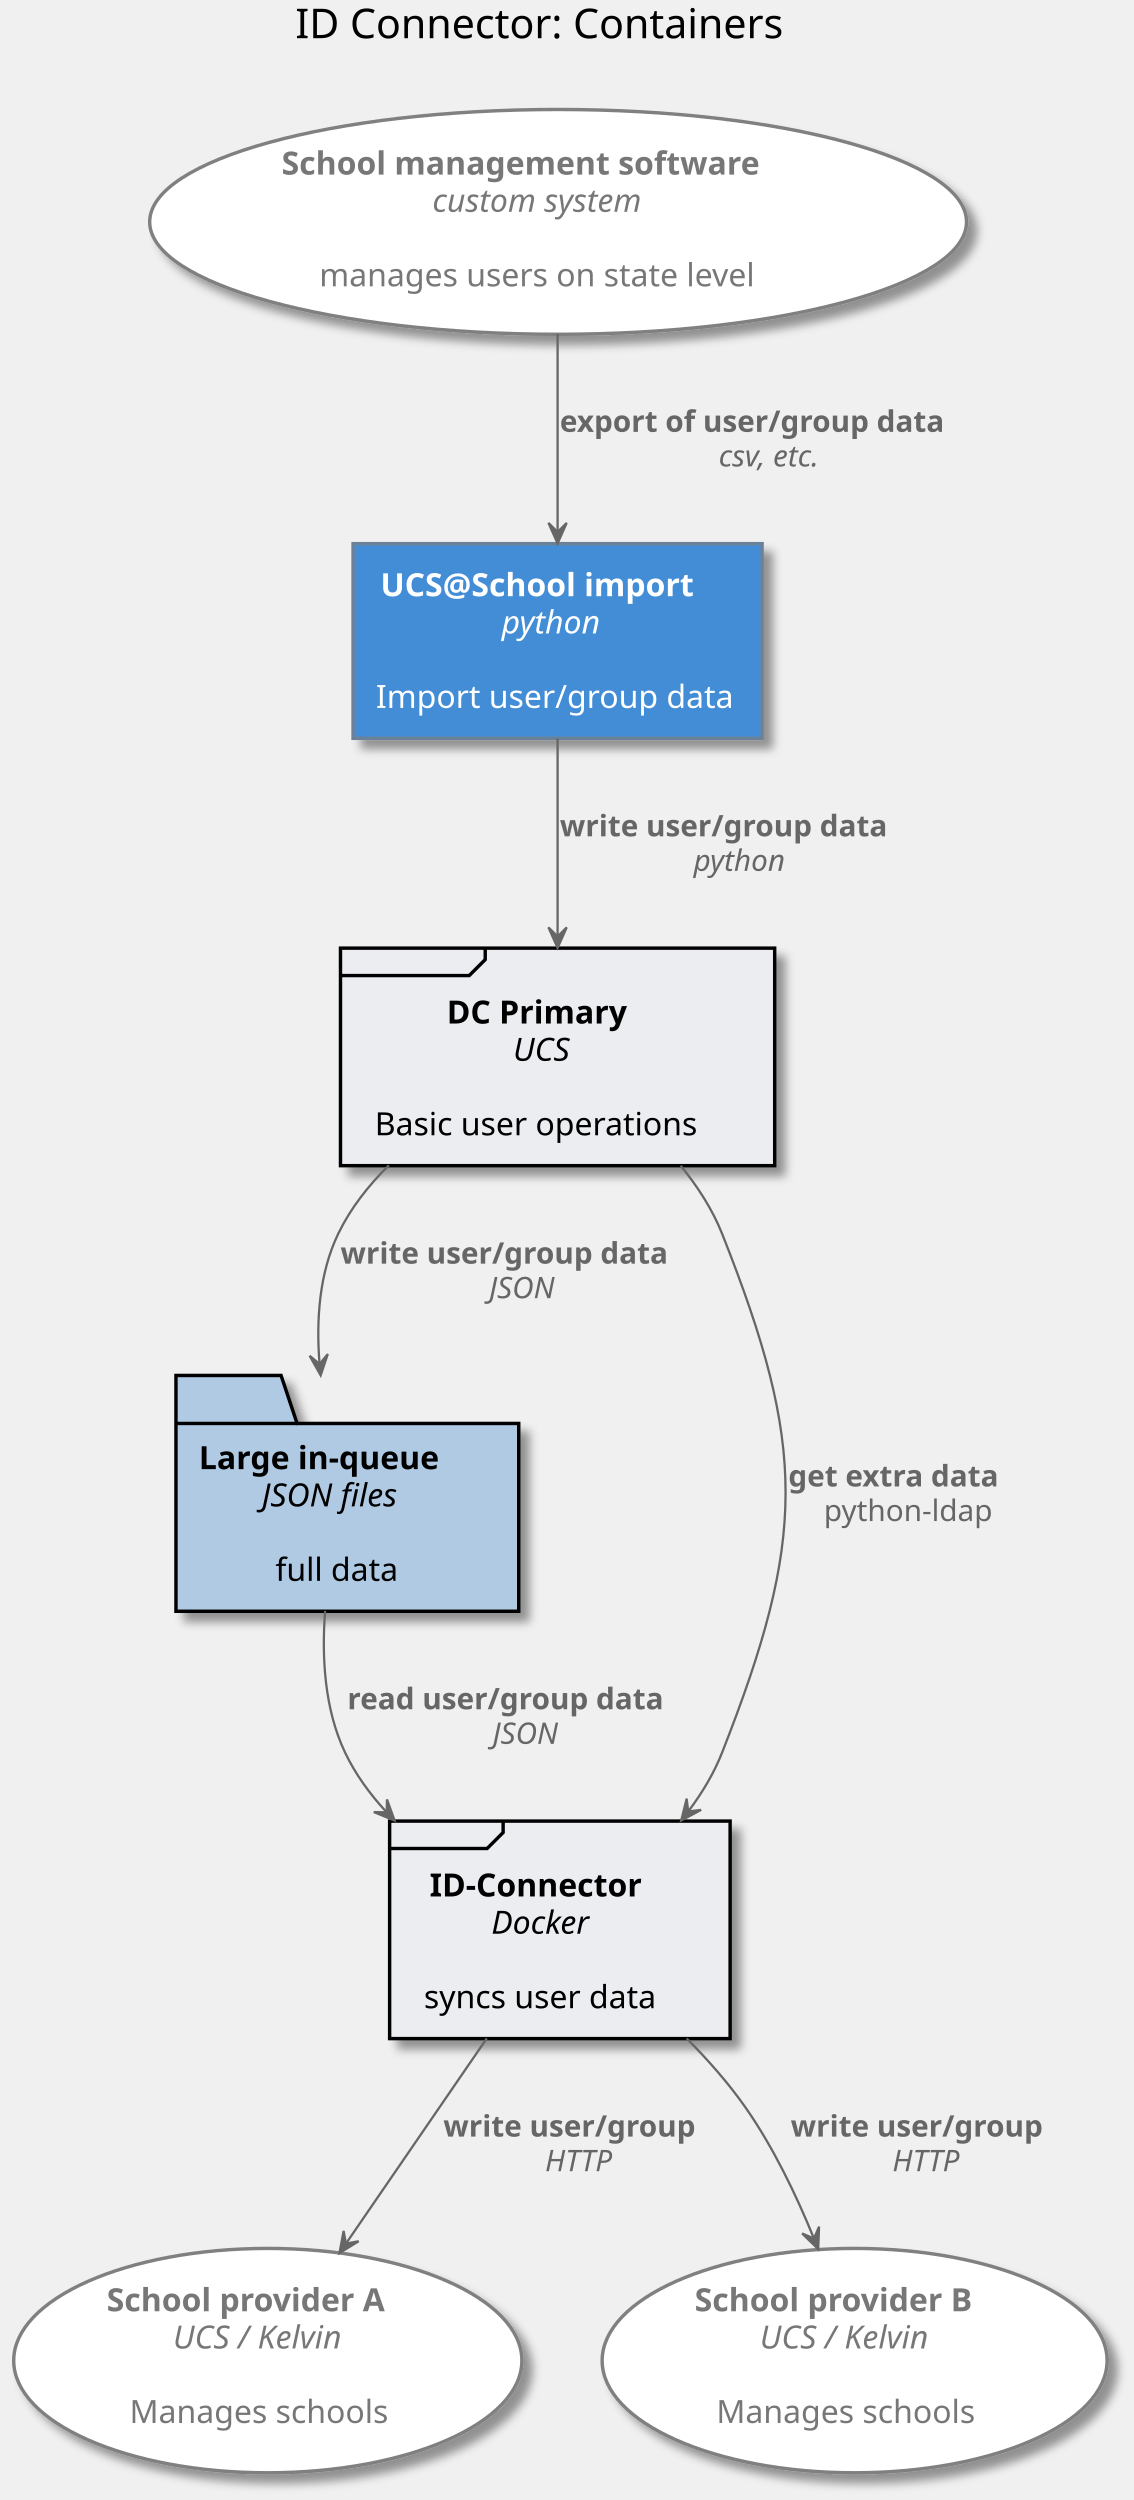
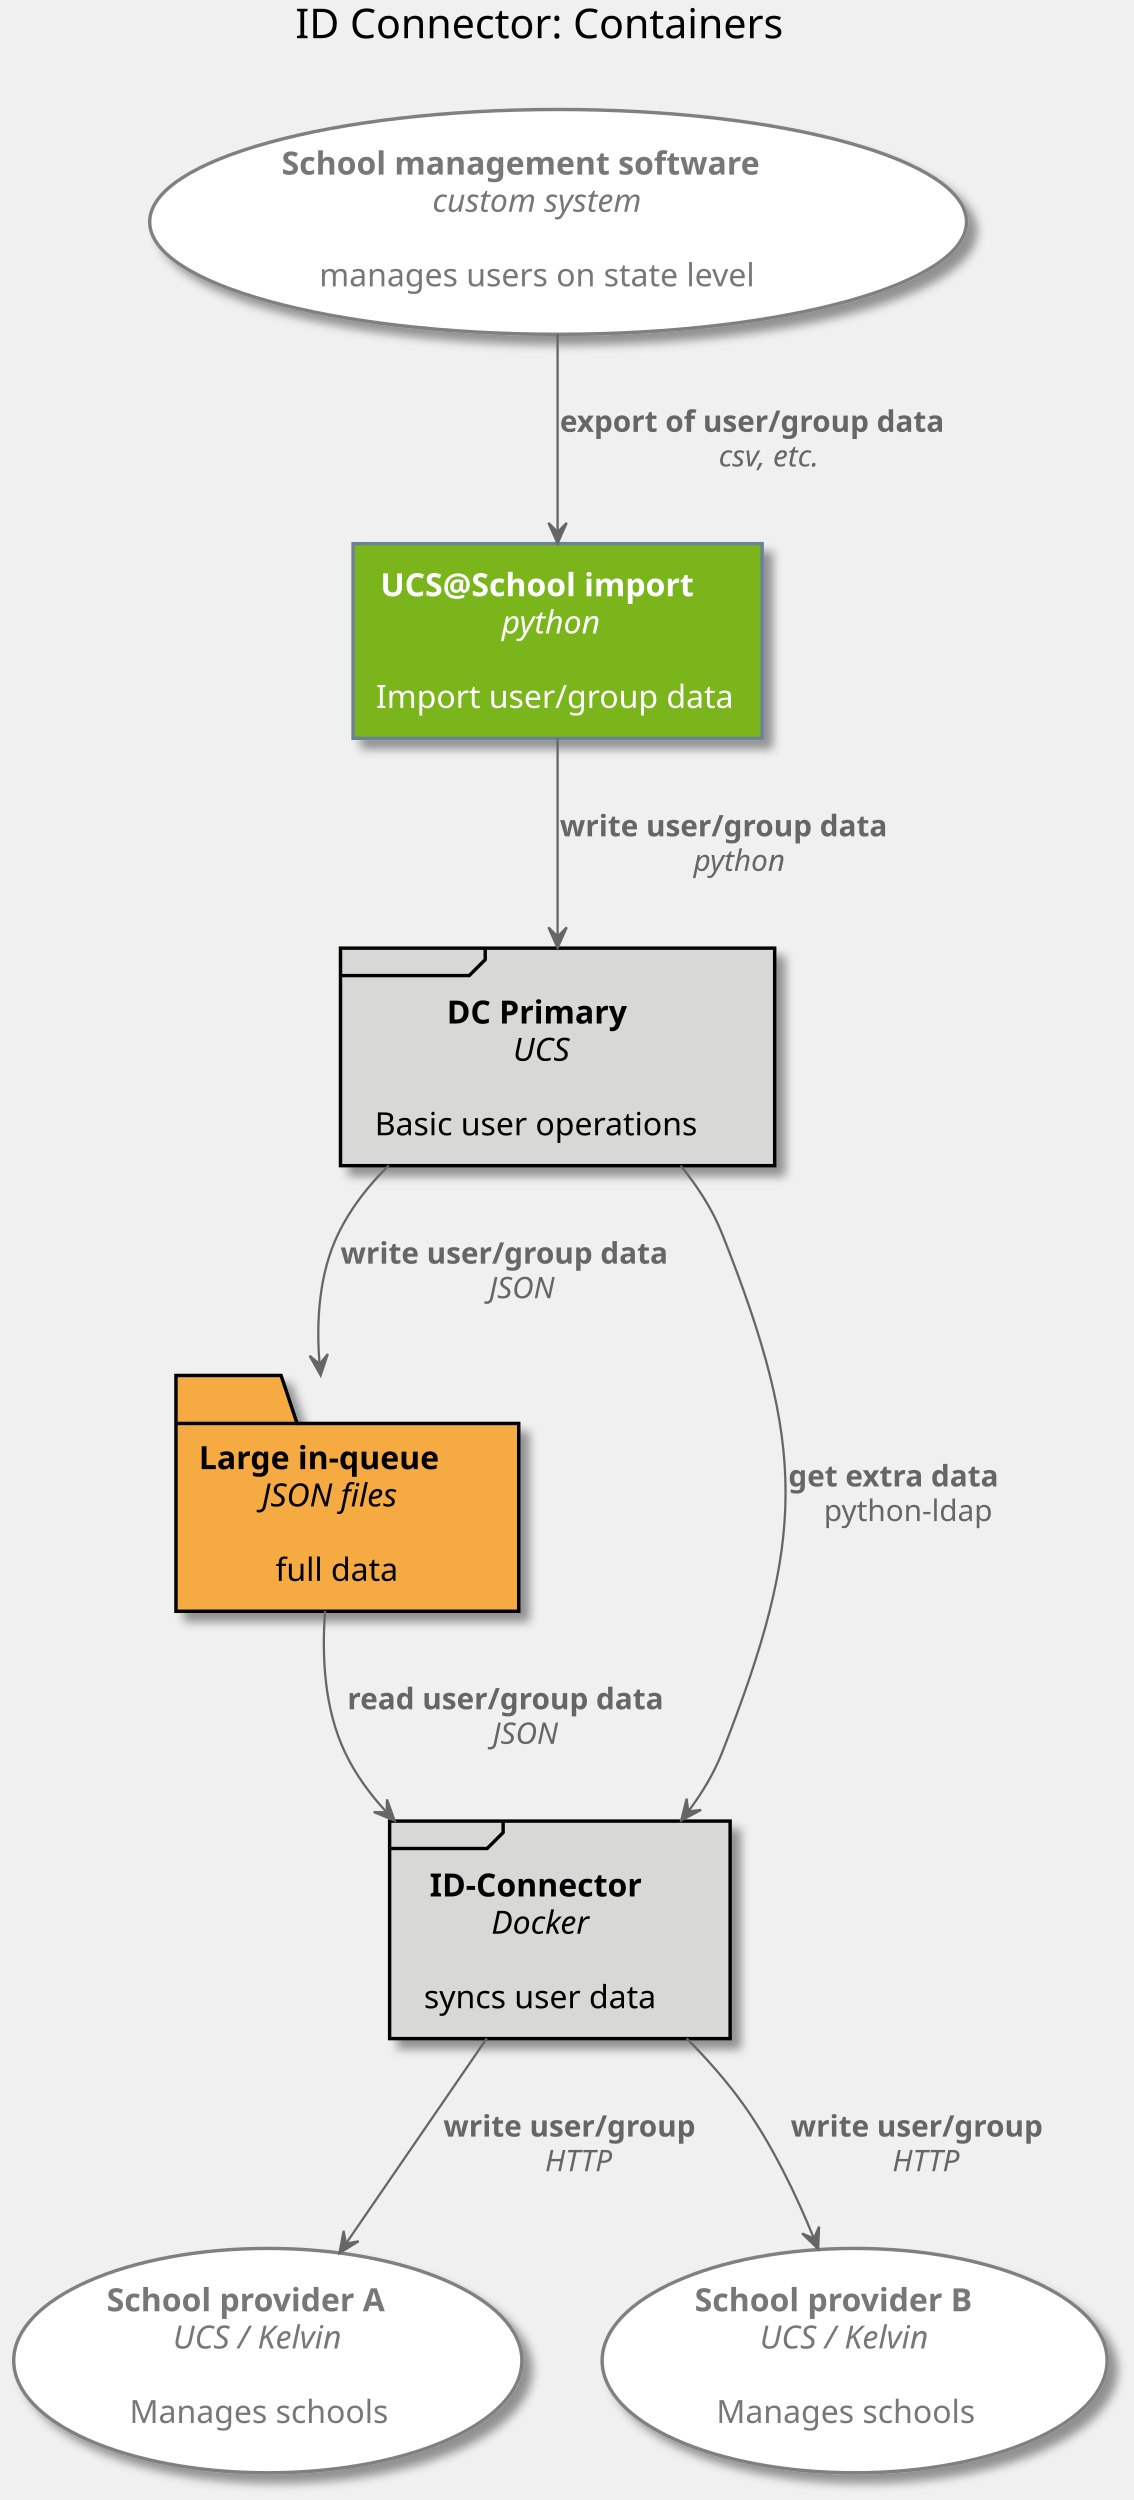
<svg xmlns="http://www.w3.org/2000/svg" contentScriptType="application/ecmascript" contentStyleType="text/css" height="1094px" preserveAspectRatio="none" style="width:496px;height:1094px;background:#FFFFFF;" version="1.1" viewBox="0 0 496 1094" width="496px" zoomAndPan="magnify">
  <defs>
-     <filter height="300%" id="f10wfpbzdvwr28" width="300%" x="-1" y="-1">
+     <filter height="300%" id="f4qzsjnx526t5" width="300%" x="-1" y="-1">
      <feGaussianBlur result="blurOut" stdDeviation="2.0" />
      <feColorMatrix in="blurOut" result="blurOut2" type="matrix" values="0 0 0 0 0 0 0 0 0 0 0 0 0 0 0 0 0 0 .4 0" />
      <feOffset dx="4.0" dy="4.0" in="blurOut2" result="blurOut3" />
      <feBlend in="SourceGraphic" in2="blurOut3" mode="normal" />
    </filter>
  </defs>
  <g>
    <text fill="#000000" font-family="sans-serif" font-size="18" lengthAdjust="spacing" textLength="225" x="129.23" y="16.708">ID Connector: Containers</text>
    <text fill="#000000" font-family="sans-serif" font-size="18" lengthAdjust="spacing" textLength="0" x="244.73" y="37.661" />
-     <rect fill="#EBEDF1" filter="url(#f10wfpbzdvwr28)" height="95.188" style="stroke:#000000;stroke-width:1.5;" width="190" x="149" y="414.906" />
+     <rect fill="#D8D8D6" filter="url(#f4qzsjnx526t5)" height="95.188" style="stroke:#000000;stroke-width:1.5;" width="190" x="149" y="414.906" />
    <path d="M212.333,414.906 L212.333,419.906 L205.333,426.906 L149,426.906 " fill="none" style="stroke:#000000;stroke-width:1.5;" />
    <text fill="#000000" font-family="sans-serif" font-size="14" font-weight="bold" lengthAdjust="spacing" textLength="87" x="195.5" y="447.901">DC Primary</text>
    <text fill="#000000" font-family="sans-serif" font-size="14" font-style="italic" lengthAdjust="spacing" textLength="29" x="224.5" y="464.198">UCS</text>
    <text fill="#000000" font-family="sans-serif" font-size="14" lengthAdjust="spacing" textLength="0" x="241" y="480.495" />
    <text fill="#000000" font-family="sans-serif" font-size="14" lengthAdjust="spacing" textLength="150" x="164" y="496.792">Basic user operations</text>
-     <ellipse cx="244.223" cy="97.096" fill="#FFFFFF" filter="url(#f10wfpbzdvwr28)" rx="178.723" ry="49.189" style="stroke:#808080;stroke-width:1.5;" />
+     <ellipse cx="244.223" cy="97.096" fill="#FFFFFF" filter="url(#f4qzsjnx526t5)" rx="178.723" ry="49.189" style="stroke:#808080;stroke-width:1.5;" />
    <text fill="#777777" font-family="sans-serif" font-size="14" font-weight="bold" lengthAdjust="spacing" textLength="236" x="123.223" y="76.398">School management software</text>
    <text fill="#777777" font-family="sans-serif" font-size="14" font-style="italic" lengthAdjust="spacing" textLength="104" x="189.223" y="92.695">custom system</text>
    <text fill="#777777" font-family="sans-serif" font-size="14" lengthAdjust="spacing" textLength="0" x="243.223" y="108.992" />
    <text fill="#777777" font-family="sans-serif" font-size="14" lengthAdjust="spacing" textLength="203" x="139.723" y="125.288">manages users on state level</text>
-     <rect fill="#438DD5" filter="url(#f10wfpbzdvwr28)" height="85.188" style="stroke:#6A8198;stroke-width:1.5;" width="179" x="154.5" y="237.906" />
+     <rect fill="#7AB51D" filter="url(#f4qzsjnx526t5)" height="85.188" style="stroke:#6A8198;stroke-width:1.5;" width="179" x="154.5" y="237.906" />
    <text fill="#FFFFFF" font-family="sans-serif" font-size="14" font-weight="bold" lengthAdjust="spacing" textLength="155" x="166.5" y="260.901">UCS@School import</text>
    <text fill="#FFFFFF" font-family="sans-serif" font-size="14" font-style="italic" lengthAdjust="spacing" textLength="49" x="219.5" y="277.198">python</text>
    <text fill="#FFFFFF" font-family="sans-serif" font-size="14" lengthAdjust="spacing" textLength="0" x="246" y="293.495" />
    <text fill="#FFFFFF" font-family="sans-serif" font-size="14" lengthAdjust="spacing" textLength="159" x="164.5" y="309.792">Import user/group data</text>
-     <polygon fill="#B0CAE4" filter="url(#f10wfpbzdvwr28)" points="77,601.906,123,601.906,130,622.906,227,622.906,227,705.094,77,705.094,77,601.906" style="stroke:#000000;stroke-width:1.5;" />
+     <polygon fill="#F6AA42" filter="url(#f4qzsjnx526t5)" points="77,601.906,123,601.906,130,622.906,227,622.906,227,705.094,77,705.094,77,601.906" style="stroke:#000000;stroke-width:1.5;" />
    <line style="stroke:#000000;stroke-width:1.5;" x1="77" x2="130" y1="622.906" y2="622.906" />
    <text fill="#000000" font-family="sans-serif" font-size="14" font-weight="bold" lengthAdjust="spacing" textLength="120" x="87" y="642.901">Large in-queue</text>
    <text fill="#000000" font-family="sans-serif" font-size="14" font-style="italic" lengthAdjust="spacing" textLength="65" x="114.5" y="659.198">JSON files</text>
    <text fill="#000000" font-family="sans-serif" font-size="14" lengthAdjust="spacing" textLength="0" x="149" y="675.495" />
    <text fill="#000000" font-family="sans-serif" font-size="14" lengthAdjust="spacing" textLength="53" x="120.5" y="691.792">full data</text>
-     <rect fill="#EBEDF1" filter="url(#f10wfpbzdvwr28)" height="95.188" style="stroke:#000000;stroke-width:1.5;" width="149" x="170.5" y="796.906" />
+     <rect fill="#D8D8D6" filter="url(#f4qzsjnx526t5)" height="95.188" style="stroke:#000000;stroke-width:1.5;" width="149" x="170.5" y="796.906" />
    <path d="M220.167,796.906 L220.167,801.906 L213.167,808.906 L170.5,808.906 " fill="none" style="stroke:#000000;stroke-width:1.5;" />
    <text fill="#000000" font-family="sans-serif" font-size="14" font-weight="bold" lengthAdjust="spacing" textLength="104" x="188" y="829.901">ID-Connector</text>
    <text fill="#000000" font-family="sans-serif" font-size="14" font-style="italic" lengthAdjust="spacing" textLength="50" x="215" y="846.198">Docker</text>
    <text fill="#000000" font-family="sans-serif" font-size="14" lengthAdjust="spacing" textLength="0" x="242" y="862.495" />
    <text fill="#000000" font-family="sans-serif" font-size="14" lengthAdjust="spacing" textLength="109" x="185.5" y="878.792">syncs user data</text>
-     <ellipse cx="117.187" cy="1033.001" fill="#FFFFFF" filter="url(#f10wfpbzdvwr28)" rx="111.187" ry="49.094" style="stroke:#808080;stroke-width:1.5;" />
+     <ellipse cx="117.187" cy="1033.001" fill="#FFFFFF" filter="url(#f4qzsjnx526t5)" rx="111.187" ry="49.094" style="stroke:#808080;stroke-width:1.5;" />
    <text fill="#777777" font-family="sans-serif" font-size="14" font-weight="bold" lengthAdjust="spacing" textLength="141" x="46.687" y="1011.402">School provider A</text>
    <text fill="#777777" font-family="sans-serif" font-size="14" font-style="italic" lengthAdjust="spacing" textLength="83" x="75.687" y="1027.699">UCS / Kelvin</text>
    <text fill="#777777" font-family="sans-serif" font-size="14" lengthAdjust="spacing" textLength="0" x="119.187" y="1043.996" />
    <text fill="#777777" font-family="sans-serif" font-size="14" lengthAdjust="spacing" textLength="121" x="56.687" y="1060.293">Manages schools</text>
-     <ellipse cx="373.98" cy="1033.001" fill="#FFFFFF" filter="url(#f10wfpbzdvwr28)" rx="110.48" ry="49.094" style="stroke:#808080;stroke-width:1.5;" />
+     <ellipse cx="373.98" cy="1033.001" fill="#FFFFFF" filter="url(#f4qzsjnx526t5)" rx="110.48" ry="49.094" style="stroke:#808080;stroke-width:1.5;" />
    <text fill="#777777" font-family="sans-serif" font-size="14" font-weight="bold" lengthAdjust="spacing" textLength="140" x="303.98" y="1011.402">School provider B</text>
    <text fill="#777777" font-family="sans-serif" font-size="14" font-style="italic" lengthAdjust="spacing" textLength="83" x="332.48" y="1027.699">UCS / Kelvin</text>
    <text fill="#777777" font-family="sans-serif" font-size="14" lengthAdjust="spacing" textLength="0" x="375.98" y="1043.996" />
    <text fill="#777777" font-family="sans-serif" font-size="14" lengthAdjust="spacing" textLength="121" x="313.48" y="1060.293">Manages schools</text>
    <path d="M244,146.066 C244,172.846 244,206.026 244,232.586 " fill="none" id="sms-to-importer" style="stroke:#666666;stroke-width:1.0;" />
    <polygon fill="#666666" points="244,237.806,248,228.806,244,232.806,240,228.806,244,237.806" style="stroke:#666666;stroke-width:1.0;" />
    <text fill="#666666" font-family="sans-serif" font-size="13" font-weight="bold" lengthAdjust="spacing" textLength="193" x="245" y="188.973">export of user/group data</text>
    <text fill="#666666" font-family="sans-serif" font-size="13" font-style="italic" lengthAdjust="spacing" textLength="54" x="314.5" y="204.106">csv, etc.</text>
    <path d="M244,323.156 C244,348.966 244,382.296 244,409.756 " fill="none" id="importer-to-primary" style="stroke:#666666;stroke-width:1.0;" />
    <polygon fill="#666666" points="244,414.816,248,405.816,244,409.816,240,405.816,244,414.816" style="stroke:#666666;stroke-width:1.0;" />
    <text fill="#666666" font-family="sans-serif" font-size="13" font-weight="bold" lengthAdjust="spacing" textLength="162" x="245" y="365.973">write user/group data</text>
    <text fill="#666666" font-family="sans-serif" font-size="13" font-style="italic" lengthAdjust="spacing" textLength="45" x="303.5" y="381.106">python</text>
    <path d="M170.18,509.926 C161.23,518.756 153.37,528.766 148,539.906 C139.66,557.206 138.32,577.796 139.82,596.606 " fill="none" id="primary-to-large_queue" style="stroke:#666666;stroke-width:1.0;" />
    <polygon fill="#666666" points="140.32,601.866,143.452,592.529,139.848,596.889,135.488,593.284,140.32,601.866" style="stroke:#666666;stroke-width:1.0;" />
    <text fill="#666666" font-family="sans-serif" font-size="13" font-weight="bold" lengthAdjust="spacing" textLength="162" x="149" y="552.973">write user/group data</text>
    <text fill="#666666" font-family="sans-serif" font-size="13" font-style="italic" lengthAdjust="spacing" textLength="32" x="214" y="568.106">JSON</text>
    <path d="M142.28,704.916 C140.72,725.066 141.98,747.946 151,766.906 C155.5,776.376 161.82,785.056 169.06,792.906 " fill="none" id="large_queue-to-id_connector" style="stroke:#666666;stroke-width:1.0;" />
    <polygon fill="#666666" points="172.69,796.686,169.341,787.424,169.227,793.08,163.571,792.965,172.69,796.686" style="stroke:#666666;stroke-width:1.0;" />
    <text fill="#666666" font-family="sans-serif" font-size="13" font-weight="bold" lengthAdjust="spacing" textLength="159" x="152" y="747.973">read user/group data</text>
    <text fill="#666666" font-family="sans-serif" font-size="13" font-style="italic" lengthAdjust="spacing" textLength="32" x="215.5" y="763.106">JSON</text>
    <path d="M213.03,891.986 C194.33,919.226 170.72,953.626 151.59,981.506 " fill="none" id="id_connector-to-school_provider_a" style="stroke:#666666;stroke-width:1.0;" />
    <polygon fill="#666666" points="148.56,985.916,156.955,980.766,151.393,981.796,150.363,976.234,148.56,985.916" style="stroke:#666666;stroke-width:1.0;" />
    <text fill="#666666" font-family="sans-serif" font-size="13" font-weight="bold" lengthAdjust="spacing" textLength="123" x="194" y="934.973">write user/group</text>
    <text fill="#666666" font-family="sans-serif" font-size="13" font-style="italic" lengthAdjust="spacing" textLength="34" x="238.5" y="950.106">HTTP</text>
    <path d="M300.49,892.016 C309.72,901.316 318.66,911.466 326,921.906 C338.26,939.346 348.39,960.426 356.13,979.436 " fill="none" id="id_connector-to-school_provider_b" style="stroke:#666666;stroke-width:1.0;" />
    <polygon fill="#666666" points="358.05,984.226,358.421,974.384,356.193,979.584,350.994,977.356,358.05,984.226" style="stroke:#666666;stroke-width:1.0;" />
    <text fill="#666666" font-family="sans-serif" font-size="13" font-weight="bold" lengthAdjust="spacing" textLength="123" x="346" y="934.973">write user/group</text>
    <text fill="#666666" font-family="sans-serif" font-size="13" font-style="italic" lengthAdjust="spacing" textLength="34" x="390.5" y="950.106">HTTP</text>
    <path d="M297.84,510.076 C305.25,519.166 311.76,529.226 316,539.906 C353.19,633.686 352.86,672.996 316,766.906 C312.48,775.876 307.36,784.416 301.46,792.316 " fill="none" id="primary-to-id_connector" style="stroke:#666666;stroke-width:1.0;" />
    <polygon fill="#666666" points="298.1,796.646,306.786,792.004,301.173,792.702,300.475,787.088,298.1,796.646" style="stroke:#666666;stroke-width:1.0;" />
    <text fill="#666666" font-family="sans-serif" font-size="13" font-weight="bold" lengthAdjust="spacing" textLength="107" x="345" y="650.473">get extra data</text>
    <text fill="#666666" font-family="sans-serif" font-size="13" lengthAdjust="spacing" textLength="76" x="360.5" y="665.606">python-ldap</text>
  </g>
</svg>
